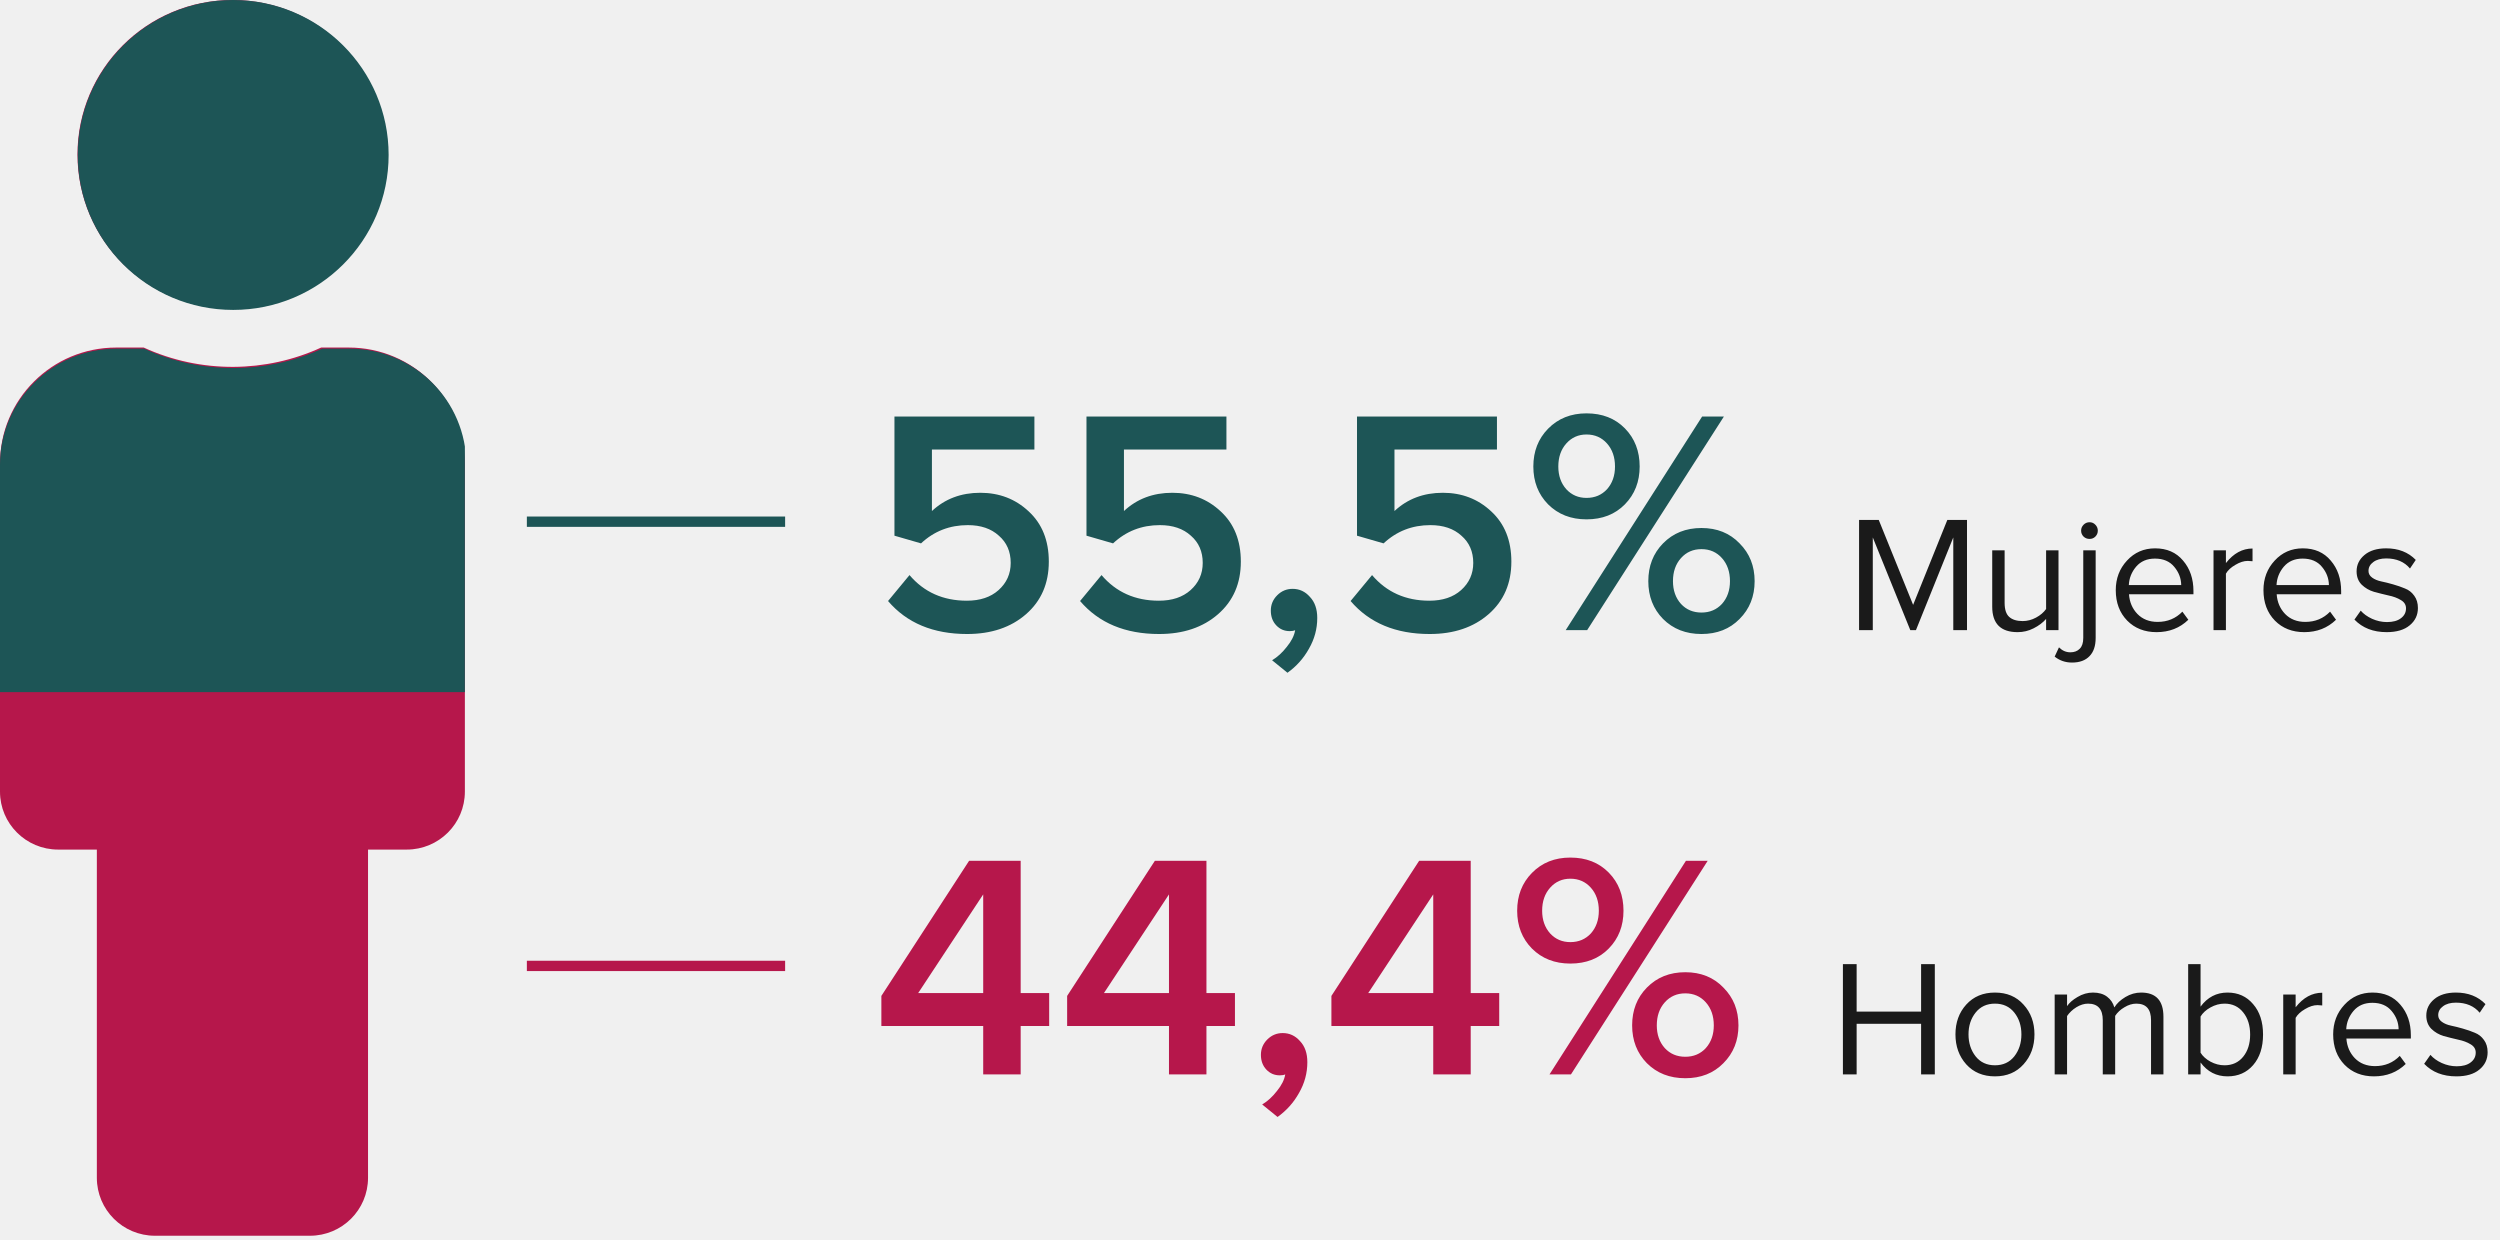
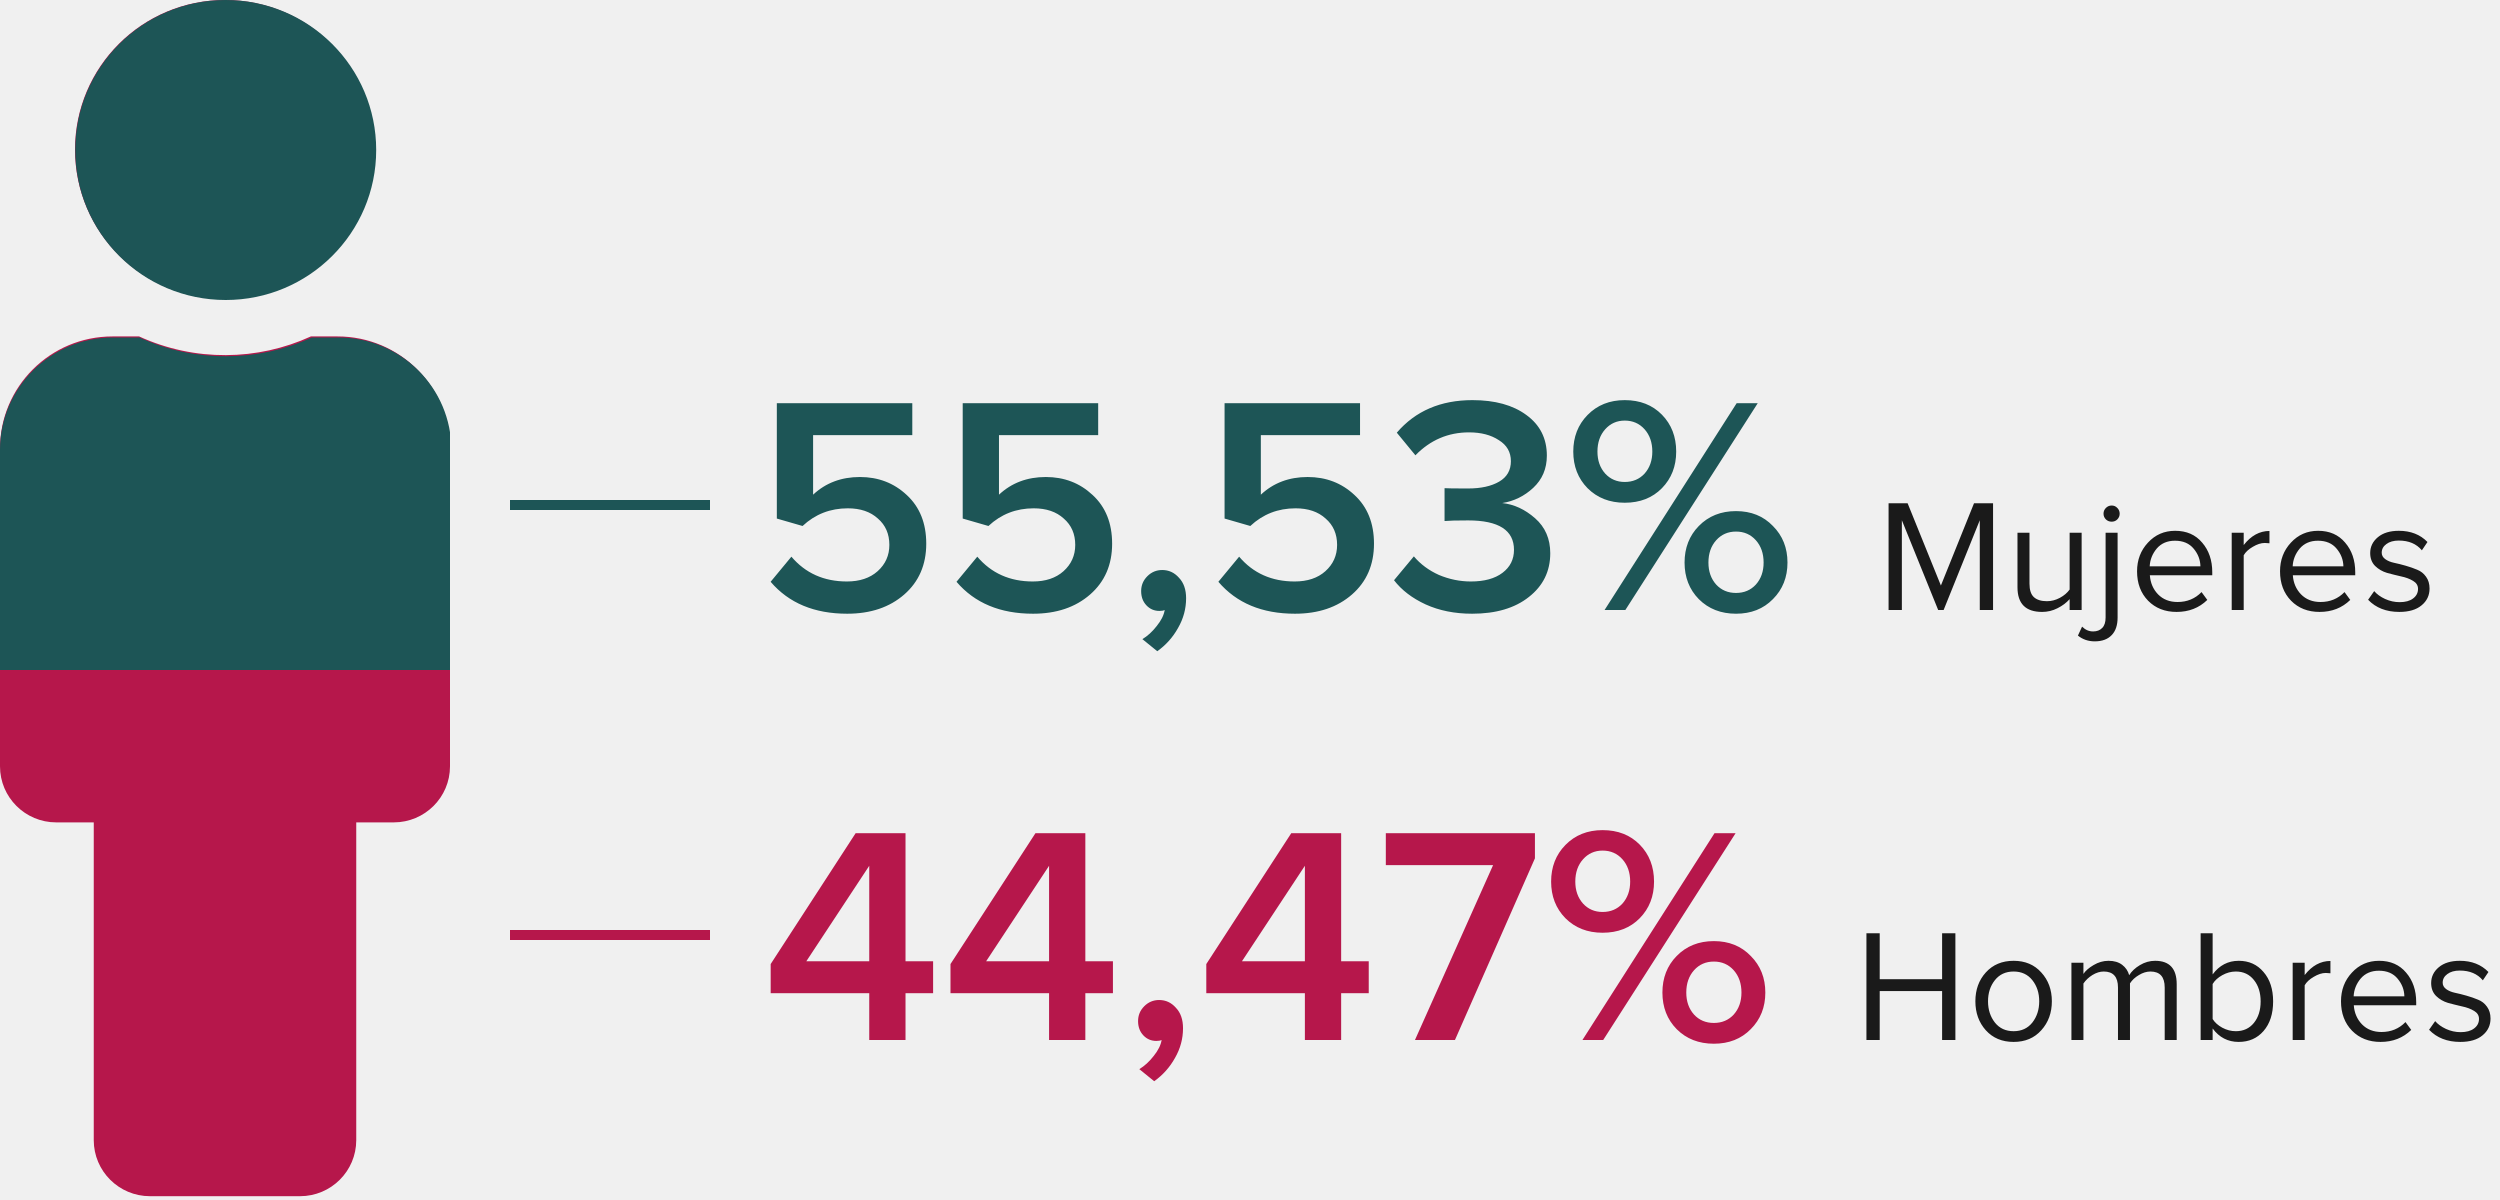
- <svg xmlns="http://www.w3.org/2000/svg" width="242" height="120" viewBox="0 0 242 120" fill="none">
-   <path d="M98.801 104H95.174V99.319H85.316V96.405L93.81 83.323H98.801V96.126H101.56V99.319H98.801V104ZM95.174 96.126V86.578L88.881 96.126H95.174ZM116.784 104H113.157V99.319H103.299V96.405L111.793 83.323H116.784V96.126H119.543V99.319H116.784V104ZM113.157 96.126V86.578L106.864 96.126H113.157ZM126.551 102.822C126.551 103.876 126.282 104.868 125.745 105.798C125.228 106.728 124.536 107.503 123.668 108.123L122.18 106.914C122.697 106.604 123.172 106.17 123.606 105.612C124.061 105.054 124.329 104.517 124.412 104C124.288 104.062 124.112 104.093 123.885 104.093C123.368 104.093 122.934 103.907 122.583 103.535C122.232 103.163 122.056 102.688 122.056 102.109C122.056 101.53 122.263 101.034 122.676 100.621C123.089 100.208 123.585 100.001 124.164 100.001C124.825 100.001 125.383 100.259 125.838 100.776C126.313 101.272 126.551 101.954 126.551 102.822ZM142.365 104H138.738V99.319H128.88V96.405L137.374 83.323H142.365V96.126H145.124V99.319H142.365V104ZM138.738 96.126V86.578L132.445 96.126H138.738ZM152.008 93.274C150.499 93.274 149.259 92.788 148.288 91.817C147.337 90.846 146.862 89.626 146.862 88.159C146.862 86.692 147.337 85.472 148.288 84.501C149.259 83.509 150.499 83.013 152.008 83.013C153.537 83.013 154.777 83.499 155.728 84.47C156.679 85.441 157.154 86.671 157.154 88.159C157.154 89.626 156.679 90.846 155.728 91.817C154.777 92.788 153.537 93.274 152.008 93.274ZM152.07 104H149.993L163.199 83.323H165.307L152.07 104ZM166.826 102.915C165.875 103.886 164.646 104.372 163.137 104.372C161.628 104.372 160.388 103.886 159.417 102.915C158.466 101.944 157.991 100.724 157.991 99.257C157.991 97.79 158.466 96.57 159.417 95.599C160.388 94.607 161.628 94.111 163.137 94.111C164.646 94.111 165.875 94.607 166.826 95.599C167.797 96.57 168.283 97.79 168.283 99.257C168.283 100.724 167.797 101.944 166.826 102.915ZM152.008 91.197C152.814 91.197 153.475 90.918 153.992 90.36C154.509 89.781 154.767 89.048 154.767 88.159C154.767 87.25 154.509 86.506 153.992 85.927C153.475 85.348 152.814 85.059 152.008 85.059C151.223 85.059 150.572 85.348 150.055 85.927C149.538 86.506 149.28 87.25 149.28 88.159C149.28 89.048 149.538 89.781 150.055 90.36C150.572 90.918 151.223 91.197 152.008 91.197ZM161.153 101.458C161.67 102.016 162.331 102.295 163.137 102.295C163.943 102.295 164.604 102.016 165.121 101.458C165.638 100.879 165.896 100.146 165.896 99.257C165.896 98.348 165.638 97.604 165.121 97.025C164.604 96.446 163.943 96.157 163.137 96.157C162.331 96.157 161.67 96.446 161.153 97.025C160.636 97.604 160.378 98.348 160.378 99.257C160.378 100.146 160.636 100.879 161.153 101.458Z" fill="#B6174B" />
-   <path d="M187.29 104H185.962V99.104H179.722V104H178.394V93.328H179.722V97.92H185.962V93.328H187.29V104ZM195.88 103.024C195.187 103.803 194.264 104.192 193.112 104.192C191.96 104.192 191.032 103.803 190.328 103.024C189.635 102.245 189.288 101.28 189.288 100.128C189.288 98.976 189.635 98.016 190.328 97.248C191.032 96.469 191.96 96.08 193.112 96.08C194.264 96.08 195.187 96.469 195.88 97.248C196.584 98.016 196.936 98.976 196.936 100.128C196.936 101.28 196.584 102.245 195.88 103.024ZM191.24 102.256C191.699 102.832 192.323 103.12 193.112 103.12C193.901 103.12 194.525 102.832 194.984 102.256C195.443 101.669 195.672 100.96 195.672 100.128C195.672 99.296 195.443 98.592 194.984 98.016C194.525 97.44 193.901 97.152 193.112 97.152C192.323 97.152 191.699 97.44 191.24 98.016C190.781 98.592 190.552 99.296 190.552 100.128C190.552 100.96 190.781 101.669 191.24 102.256ZM209.42 104H208.22V98.752C208.22 97.685 207.746 97.152 206.796 97.152C206.412 97.152 206.028 97.269 205.644 97.504C205.26 97.728 204.962 98.005 204.748 98.336V104H203.548V98.752C203.548 97.685 203.074 97.152 202.124 97.152C201.751 97.152 201.372 97.269 200.988 97.504C200.615 97.739 200.316 98.021 200.092 98.352V104H198.892V96.272H200.092V97.392C200.295 97.083 200.631 96.789 201.1 96.512C201.58 96.224 202.082 96.08 202.604 96.08C203.159 96.08 203.612 96.213 203.964 96.48C204.316 96.747 204.551 97.093 204.668 97.52C204.903 97.136 205.26 96.8 205.74 96.512C206.22 96.224 206.727 96.08 207.26 96.08C208.7 96.08 209.42 96.859 209.42 98.416V104ZM213.014 101.904C213.228 102.245 213.548 102.533 213.974 102.768C214.412 103.003 214.865 103.12 215.334 103.12C216.092 103.12 216.694 102.843 217.142 102.288C217.59 101.733 217.814 101.019 217.814 100.144C217.814 99.269 217.59 98.555 217.142 98C216.694 97.435 216.092 97.152 215.334 97.152C214.865 97.152 214.412 97.275 213.974 97.52C213.548 97.755 213.228 98.048 213.014 98.4V101.904ZM213.014 104H211.814V93.328H213.014V97.44C213.686 96.533 214.556 96.08 215.622 96.08C216.646 96.08 217.473 96.453 218.102 97.2C218.742 97.936 219.062 98.917 219.062 100.144C219.062 101.381 218.742 102.368 218.102 103.104C217.473 103.829 216.646 104.192 215.622 104.192C214.545 104.192 213.676 103.744 213.014 102.848V104ZM222.217 104H221.017V96.272H222.217V97.504C222.953 96.565 223.812 96.096 224.793 96.096V97.328C224.601 97.307 224.447 97.296 224.329 97.296C223.956 97.296 223.556 97.424 223.129 97.68C222.703 97.925 222.399 98.208 222.217 98.528V104ZM229.803 104.192C228.64 104.192 227.691 103.819 226.955 103.072C226.219 102.315 225.851 101.333 225.851 100.128C225.851 98.997 226.213 98.043 226.939 97.264C227.664 96.475 228.571 96.08 229.659 96.08C230.8 96.08 231.701 96.475 232.363 97.264C233.035 98.043 233.371 99.029 233.371 100.224V100.528H227.131C227.184 101.285 227.456 101.92 227.947 102.432C228.448 102.944 229.099 103.2 229.899 103.2C230.859 103.2 231.659 102.869 232.299 102.208L232.875 102.992C232.053 103.792 231.029 104.192 229.803 104.192ZM232.187 99.632C232.176 98.981 231.952 98.395 231.515 97.872C231.077 97.339 230.453 97.072 229.643 97.072C228.875 97.072 228.267 97.333 227.819 97.856C227.381 98.379 227.147 98.971 227.115 99.632H232.187ZM237.778 104.192C236.477 104.192 235.437 103.787 234.658 102.976L235.266 102.112C235.533 102.421 235.896 102.683 236.354 102.896C236.824 103.109 237.309 103.216 237.81 103.216C238.386 103.216 238.834 103.093 239.154 102.848C239.485 102.603 239.65 102.283 239.65 101.888C239.65 101.547 239.485 101.28 239.154 101.088C238.824 100.885 238.424 100.736 237.954 100.64C237.485 100.533 237.016 100.416 236.546 100.288C236.088 100.149 235.693 99.92 235.362 99.6C235.032 99.269 234.866 98.837 234.866 98.304C234.866 97.675 235.122 97.147 235.634 96.72C236.146 96.293 236.845 96.08 237.73 96.08C238.914 96.08 239.869 96.453 240.594 97.2L240.034 98.032C239.49 97.381 238.722 97.056 237.73 97.056C237.208 97.056 236.792 97.173 236.482 97.408C236.173 97.632 236.018 97.92 236.018 98.272C236.018 98.528 236.136 98.741 236.37 98.912C236.605 99.083 236.898 99.205 237.25 99.28C237.613 99.355 237.997 99.451 238.402 99.568C238.818 99.685 239.202 99.819 239.554 99.968C239.917 100.107 240.216 100.341 240.45 100.672C240.685 100.992 240.802 101.387 240.802 101.856C240.802 102.539 240.536 103.099 240.002 103.536C239.48 103.973 238.738 104.192 237.778 104.192Z" fill="#1A1A1A" />
-   <path d="M93.62 61.372C90.334 61.372 87.782 60.308 85.963 58.179L88.04 55.668C89.446 57.321 91.295 58.148 93.589 58.148C94.871 58.148 95.894 57.807 96.658 57.125C97.444 56.422 97.836 55.544 97.836 54.49C97.836 53.395 97.454 52.516 96.689 51.855C95.945 51.173 94.943 50.832 93.682 50.832C91.926 50.832 90.417 51.421 89.156 52.599L86.583 51.855V40.323H100.13V43.516H90.21V49.468C91.471 48.29 93.031 47.701 94.891 47.701C96.731 47.701 98.291 48.3 99.572 49.499C100.874 50.698 101.525 52.32 101.525 54.366C101.525 56.474 100.792 58.169 99.324 59.45C97.857 60.731 95.956 61.372 93.62 61.372ZM112.208 61.372C108.922 61.372 106.37 60.308 104.551 58.179L106.628 55.668C108.034 57.321 109.883 58.148 112.177 58.148C113.459 58.148 114.482 57.807 115.246 57.125C116.032 56.422 116.424 55.544 116.424 54.49C116.424 53.395 116.042 52.516 115.277 51.855C114.533 51.173 113.531 50.832 112.27 50.832C110.514 50.832 109.005 51.421 107.744 52.599L105.171 51.855V40.323H118.718V43.516H108.798V49.468C110.059 48.29 111.619 47.701 113.479 47.701C115.319 47.701 116.879 48.3 118.16 49.499C119.462 50.698 120.113 52.32 120.113 54.366C120.113 56.474 119.38 58.169 117.912 59.45C116.445 60.731 114.544 61.372 112.208 61.372ZM127.51 59.822C127.51 60.876 127.241 61.868 126.704 62.798C126.187 63.728 125.495 64.503 124.627 65.123L123.139 63.914C123.656 63.604 124.131 63.17 124.565 62.612C125.02 62.054 125.288 61.517 125.371 61C125.247 61.062 125.071 61.093 124.844 61.093C124.327 61.093 123.893 60.907 123.542 60.535C123.191 60.163 123.015 59.688 123.015 59.109C123.015 58.53 123.222 58.034 123.635 57.621C124.048 57.208 124.544 57.001 125.123 57.001C125.784 57.001 126.342 57.259 126.797 57.776C127.272 58.272 127.51 58.954 127.51 59.822ZM138.395 61.372C135.109 61.372 132.556 60.308 130.738 58.179L132.815 55.668C134.22 57.321 136.07 58.148 138.364 58.148C139.645 58.148 140.668 57.807 141.433 57.125C142.218 56.422 142.611 55.544 142.611 54.49C142.611 53.395 142.228 52.516 141.464 51.855C140.72 51.173 139.717 50.832 138.457 50.832C136.7 50.832 135.191 51.421 133.931 52.599L131.358 51.855V40.323H144.905V43.516H134.985V49.468C136.245 48.29 137.806 47.701 139.666 47.701C141.505 47.701 143.065 48.3 144.347 49.499C145.649 50.698 146.3 52.32 146.3 54.366C146.3 56.474 145.566 58.169 144.099 59.45C142.631 60.731 140.73 61.372 138.395 61.372ZM153.573 50.274C152.064 50.274 150.824 49.788 149.853 48.817C148.902 47.846 148.427 46.626 148.427 45.159C148.427 43.692 148.902 42.472 149.853 41.501C150.824 40.509 152.064 40.013 153.573 40.013C155.102 40.013 156.342 40.499 157.293 41.47C158.243 42.441 158.719 43.671 158.719 45.159C158.719 46.626 158.243 47.846 157.293 48.817C156.342 49.788 155.102 50.274 153.573 50.274ZM153.635 61H151.558L164.764 40.323H166.872L153.635 61ZM168.391 59.915C167.44 60.886 166.21 61.372 164.702 61.372C163.193 61.372 161.953 60.886 160.982 59.915C160.031 58.944 159.556 57.724 159.556 56.257C159.556 54.79 160.031 53.57 160.982 52.599C161.953 51.607 163.193 51.111 164.702 51.111C166.21 51.111 167.44 51.607 168.391 52.599C169.362 53.57 169.848 54.79 169.848 56.257C169.848 57.724 169.362 58.944 168.391 59.915ZM153.573 48.197C154.379 48.197 155.04 47.918 155.557 47.36C156.073 46.781 156.332 46.048 156.332 45.159C156.332 44.25 156.073 43.506 155.557 42.927C155.04 42.348 154.379 42.059 153.573 42.059C152.787 42.059 152.136 42.348 151.62 42.927C151.103 43.506 150.845 44.25 150.845 45.159C150.845 46.048 151.103 46.781 151.62 47.36C152.136 47.918 152.787 48.197 153.573 48.197ZM162.718 58.458C163.234 59.016 163.896 59.295 164.702 59.295C165.508 59.295 166.169 59.016 166.686 58.458C167.202 57.879 167.461 57.146 167.461 56.257C167.461 55.348 167.202 54.604 166.686 54.025C166.169 53.446 165.508 53.157 164.702 53.157C163.896 53.157 163.234 53.446 162.718 54.025C162.201 54.604 161.943 55.348 161.943 56.257C161.943 57.146 162.201 57.879 162.718 58.458Z" fill="#1D5556" />
-   <path d="M190.406 61H189.078V52.024L185.462 61H184.918L181.286 52.024V61H179.958V50.328H181.862L185.19 58.552L188.502 50.328H190.406V61ZM199.263 61H198.063V59.912C197.743 60.275 197.338 60.579 196.847 60.824C196.367 61.069 195.855 61.192 195.311 61.192C193.669 61.192 192.847 60.371 192.847 58.728V53.272H194.047V58.36C194.047 59 194.197 59.453 194.495 59.72C194.794 59.987 195.226 60.12 195.791 60.12C196.239 60.12 196.671 60.008 197.087 59.784C197.503 59.56 197.829 59.283 198.063 58.952V53.272H199.263V61ZM202.828 51.944C202.679 52.093 202.492 52.168 202.268 52.168C202.044 52.168 201.852 52.093 201.692 51.944C201.532 51.784 201.452 51.592 201.452 51.368C201.452 51.144 201.532 50.952 201.692 50.792C201.852 50.632 202.044 50.552 202.268 50.552C202.492 50.552 202.679 50.632 202.828 50.792C202.988 50.952 203.068 51.144 203.068 51.368C203.068 51.592 202.988 51.784 202.828 51.944ZM200.572 64.136C199.932 64.136 199.372 63.944 198.892 63.56L199.308 62.664C199.628 62.984 199.996 63.144 200.412 63.144C200.796 63.144 201.1 63.027 201.324 62.792C201.548 62.568 201.66 62.221 201.66 61.752V53.272H202.86V61.752C202.86 62.52 202.663 63.107 202.268 63.512C201.873 63.928 201.308 64.136 200.572 64.136ZM208.758 61.192C207.595 61.192 206.646 60.819 205.91 60.072C205.174 59.315 204.806 58.333 204.806 57.128C204.806 55.997 205.168 55.043 205.894 54.264C206.619 53.475 207.526 53.08 208.614 53.08C209.755 53.08 210.656 53.475 211.318 54.264C211.99 55.043 212.326 56.029 212.326 57.224V57.528H206.086C206.139 58.285 206.411 58.92 206.902 59.432C207.403 59.944 208.054 60.2 208.854 60.2C209.814 60.2 210.614 59.869 211.254 59.208L211.83 59.992C211.008 60.792 209.984 61.192 208.758 61.192ZM211.142 56.632C211.131 55.981 210.907 55.395 210.47 54.872C210.032 54.339 209.408 54.072 208.598 54.072C207.83 54.072 207.222 54.333 206.774 54.856C206.336 55.379 206.102 55.971 206.07 56.632H211.142ZM215.469 61H214.269V53.272H215.469V54.504C216.205 53.565 217.064 53.096 218.045 53.096V54.328C217.853 54.307 217.699 54.296 217.581 54.296C217.208 54.296 216.808 54.424 216.381 54.68C215.955 54.925 215.651 55.208 215.469 55.528V61ZM223.055 61.192C221.892 61.192 220.943 60.819 220.207 60.072C219.471 59.315 219.103 58.333 219.103 57.128C219.103 55.997 219.465 55.043 220.191 54.264C220.916 53.475 221.823 53.08 222.911 53.08C224.052 53.08 224.953 53.475 225.615 54.264C226.287 55.043 226.623 56.029 226.623 57.224V57.528H220.383C220.436 58.285 220.708 58.92 221.199 59.432C221.7 59.944 222.351 60.2 223.151 60.2C224.111 60.2 224.911 59.869 225.551 59.208L226.127 59.992C225.305 60.792 224.281 61.192 223.055 61.192ZM225.439 56.632C225.428 55.981 225.204 55.395 224.767 54.872C224.329 54.339 223.705 54.072 222.895 54.072C222.127 54.072 221.519 54.333 221.071 54.856C220.633 55.379 220.399 55.971 220.367 56.632H225.439ZM231.03 61.192C229.729 61.192 228.689 60.787 227.91 59.976L228.518 59.112C228.785 59.421 229.148 59.683 229.606 59.896C230.076 60.109 230.561 60.216 231.062 60.216C231.638 60.216 232.086 60.093 232.406 59.848C232.737 59.603 232.902 59.283 232.902 58.888C232.902 58.547 232.737 58.28 232.406 58.088C232.076 57.885 231.676 57.736 231.206 57.64C230.737 57.533 230.268 57.416 229.798 57.288C229.34 57.149 228.945 56.92 228.614 56.6C228.284 56.269 228.118 55.837 228.118 55.304C228.118 54.675 228.374 54.147 228.886 53.72C229.398 53.293 230.097 53.08 230.982 53.08C232.166 53.08 233.121 53.453 233.846 54.2L233.286 55.032C232.742 54.381 231.974 54.056 230.982 54.056C230.46 54.056 230.044 54.173 229.734 54.408C229.425 54.632 229.27 54.92 229.27 55.272C229.27 55.528 229.388 55.741 229.622 55.912C229.857 56.083 230.15 56.205 230.502 56.28C230.865 56.355 231.249 56.451 231.654 56.568C232.07 56.685 232.454 56.819 232.806 56.968C233.169 57.107 233.468 57.341 233.702 57.672C233.937 57.992 234.054 58.387 234.054 58.856C234.054 59.539 233.788 60.099 233.254 60.536C232.732 60.973 231.99 61.192 231.03 61.192Z" fill="#1A1A1A" />
+ <svg xmlns="http://www.w3.org/2000/svg" width="250" height="120" viewBox="0 0 250 120" fill="none">
+   <path d="M90.552 104H86.925V99.319H77.067V96.405L85.561 83.323H90.552V96.126H93.311V99.319H90.552V104ZM86.925 96.126V86.578L80.632 96.126H86.925ZM108.534 104H104.907V99.319H95.049V96.405L103.543 83.323H108.534V96.126H111.293V99.319H108.534V104ZM104.907 96.126V86.578L98.614 96.126H104.907ZM118.302 102.822C118.302 103.876 118.033 104.868 117.496 105.798C116.979 106.728 116.287 107.503 115.419 108.123L113.931 106.914C114.447 106.604 114.923 106.17 115.357 105.612C115.811 105.054 116.08 104.517 116.163 104C116.039 104.062 115.863 104.093 115.636 104.093C115.119 104.093 114.685 103.907 114.334 103.535C113.982 103.163 113.807 102.688 113.807 102.109C113.807 101.53 114.013 101.034 114.427 100.621C114.84 100.208 115.336 100.001 115.915 100.001C116.576 100.001 117.134 100.259 117.589 100.776C118.064 101.272 118.302 101.954 118.302 102.822ZM134.115 104H130.488V99.319H120.63V96.405L129.124 83.323H134.115V96.126H136.874V99.319H134.115V104ZM130.488 96.126V86.578L124.195 96.126H130.488ZM145.495 104H141.496L149.308 86.516H138.582V83.323H153.493V85.834L145.495 104ZM160.258 93.274C158.749 93.274 157.509 92.788 156.538 91.817C155.587 90.846 155.112 89.626 155.112 88.159C155.112 86.692 155.587 85.472 156.538 84.501C157.509 83.509 158.749 83.013 160.258 83.013C161.787 83.013 163.027 83.499 163.978 84.47C164.928 85.441 165.404 86.671 165.404 88.159C165.404 89.626 164.928 90.846 163.978 91.817C163.027 92.788 161.787 93.274 160.258 93.274ZM160.32 104H158.243L171.449 83.323H173.557L160.32 104ZM175.076 102.915C174.125 103.886 172.895 104.372 171.387 104.372C169.878 104.372 168.638 103.886 167.667 102.915C166.716 101.944 166.241 100.724 166.241 99.257C166.241 97.79 166.716 96.57 167.667 95.599C168.638 94.607 169.878 94.111 171.387 94.111C172.895 94.111 174.125 94.607 175.076 95.599C176.047 96.57 176.533 97.79 176.533 99.257C176.533 100.724 176.047 101.944 175.076 102.915ZM160.258 91.197C161.064 91.197 161.725 90.918 162.242 90.36C162.758 89.781 163.017 89.048 163.017 88.159C163.017 87.25 162.758 86.506 162.242 85.927C161.725 85.348 161.064 85.059 160.258 85.059C159.472 85.059 158.821 85.348 158.305 85.927C157.788 86.506 157.53 87.25 157.53 88.159C157.53 89.048 157.788 89.781 158.305 90.36C158.821 90.918 159.472 91.197 160.258 91.197ZM169.403 101.458C169.919 102.016 170.581 102.295 171.387 102.295C172.193 102.295 172.854 102.016 173.371 101.458C173.887 100.879 174.146 100.146 174.146 99.257C174.146 98.348 173.887 97.604 173.371 97.025C172.854 96.446 172.193 96.157 171.387 96.157C170.581 96.157 169.919 96.446 169.403 97.025C168.886 97.604 168.628 98.348 168.628 99.257C168.628 100.146 168.886 100.879 169.403 101.458Z" fill="#B6174B" />
+   <path d="M195.539 104H194.211V99.104H187.971V104H186.643V93.328H187.971V97.92H194.211V93.328H195.539V104ZM204.13 103.024C203.436 103.803 202.514 104.192 201.362 104.192C200.21 104.192 199.282 103.803 198.578 103.024C197.884 102.245 197.538 101.28 197.538 100.128C197.538 98.976 197.884 98.016 198.578 97.248C199.282 96.469 200.21 96.08 201.362 96.08C202.514 96.08 203.436 96.469 204.13 97.248C204.834 98.016 205.186 98.976 205.186 100.128C205.186 101.28 204.834 102.245 204.13 103.024ZM199.49 102.256C199.948 102.832 200.572 103.12 201.362 103.12C202.151 103.12 202.775 102.832 203.234 102.256C203.692 101.669 203.922 100.96 203.922 100.128C203.922 99.296 203.692 98.592 203.234 98.016C202.775 97.44 202.151 97.152 201.362 97.152C200.572 97.152 199.948 97.44 199.49 98.016C199.031 98.592 198.802 99.296 198.802 100.128C198.802 100.96 199.031 101.669 199.49 102.256ZM217.67 104H216.47V98.752C216.47 97.685 215.995 97.152 215.046 97.152C214.662 97.152 214.278 97.269 213.894 97.504C213.51 97.728 213.211 98.005 212.998 98.336V104H211.798V98.752C211.798 97.685 211.323 97.152 210.374 97.152C210.001 97.152 209.622 97.269 209.238 97.504C208.865 97.739 208.566 98.021 208.342 98.352V104H207.142V96.272H208.342V97.392C208.545 97.083 208.881 96.789 209.35 96.512C209.83 96.224 210.331 96.08 210.854 96.08C211.409 96.08 211.862 96.213 212.214 96.48C212.566 96.747 212.801 97.093 212.918 97.52C213.153 97.136 213.51 96.8 213.99 96.512C214.47 96.224 214.977 96.08 215.51 96.08C216.95 96.08 217.67 96.859 217.67 98.416V104ZM221.264 101.904C221.477 102.245 221.797 102.533 222.224 102.768C222.661 103.003 223.114 103.12 223.584 103.12C224.341 103.12 224.944 102.843 225.392 102.288C225.84 101.733 226.064 101.019 226.064 100.144C226.064 99.269 225.84 98.555 225.392 98C224.944 97.435 224.341 97.152 223.584 97.152C223.114 97.152 222.661 97.275 222.224 97.52C221.797 97.755 221.477 98.048 221.264 98.4V101.904ZM221.264 104H220.064V93.328H221.264V97.44C221.936 96.533 222.805 96.08 223.872 96.08C224.896 96.08 225.722 96.453 226.352 97.2C226.992 97.936 227.312 98.917 227.312 100.144C227.312 101.381 226.992 102.368 226.352 103.104C225.722 103.829 224.896 104.192 223.872 104.192C222.794 104.192 221.925 103.744 221.264 102.848V104ZM230.467 104H229.267V96.272H230.467V97.504C231.203 96.565 232.062 96.096 233.043 96.096V97.328C232.851 97.307 232.696 97.296 232.579 97.296C232.206 97.296 231.806 97.424 231.379 97.68C230.952 97.925 230.648 98.208 230.467 98.528V104ZM238.052 104.192C236.889 104.192 235.94 103.819 235.204 103.072C234.468 102.315 234.1 101.333 234.1 100.128C234.1 98.997 234.463 98.043 235.188 97.264C235.913 96.475 236.82 96.08 237.908 96.08C239.049 96.08 239.951 96.475 240.612 97.264C241.284 98.043 241.62 99.029 241.62 100.224V100.528H235.38C235.433 101.285 235.705 101.92 236.196 102.432C236.697 102.944 237.348 103.2 238.148 103.2C239.108 103.2 239.908 102.869 240.548 102.208L241.124 102.992C240.303 103.792 239.279 104.192 238.052 104.192ZM240.436 99.632C240.425 98.981 240.201 98.395 239.764 97.872C239.327 97.339 238.703 97.072 237.892 97.072C237.124 97.072 236.516 97.333 236.068 97.856C235.631 98.379 235.396 98.971 235.364 99.632H240.436ZM246.028 104.192C244.726 104.192 243.686 103.787 242.908 102.976L243.516 102.112C243.782 102.421 244.145 102.683 244.604 102.896C245.073 103.109 245.558 103.216 246.06 103.216C246.636 103.216 247.084 103.093 247.404 102.848C247.734 102.603 247.9 102.283 247.9 101.888C247.9 101.547 247.734 101.28 247.404 101.088C247.073 100.885 246.673 100.736 246.204 100.64C245.734 100.533 245.265 100.416 244.796 100.288C244.337 100.149 243.942 99.92 243.612 99.6C243.281 99.269 243.116 98.837 243.116 98.304C243.116 97.675 243.372 97.147 243.884 96.72C244.396 96.293 245.094 96.08 245.98 96.08C247.164 96.08 248.118 96.453 248.844 97.2L248.284 98.032C247.74 97.381 246.972 97.056 245.98 97.056C245.457 97.056 245.041 97.173 244.732 97.408C244.422 97.632 244.268 97.92 244.268 98.272C244.268 98.528 244.385 98.741 244.62 98.912C244.854 99.083 245.148 99.205 245.5 99.28C245.862 99.355 246.246 99.451 246.652 99.568C247.068 99.685 247.452 99.819 247.804 99.968C248.166 100.107 248.465 100.341 248.7 100.672C248.934 100.992 249.052 101.387 249.052 101.856C249.052 102.539 248.785 103.099 248.252 103.536C247.729 103.973 246.988 104.192 246.028 104.192Z" fill="#1A1A1A" />
+   <path d="M84.72 61.372C81.434 61.372 78.882 60.308 77.063 58.179L79.14 55.668C80.545 57.321 82.395 58.148 84.689 58.148C85.97 58.148 86.993 57.807 87.758 57.125C88.543 56.422 88.936 55.544 88.936 54.49C88.936 53.395 88.554 52.516 87.789 51.855C87.045 51.173 86.043 50.832 84.782 50.832C83.025 50.832 81.517 51.421 80.256 52.599L77.683 51.855V40.323H91.23V43.516H81.31V49.468C82.571 48.29 84.131 47.701 85.991 47.701C87.83 47.701 89.391 48.3 90.672 49.499C91.974 50.698 92.625 52.32 92.625 54.366C92.625 56.474 91.891 58.169 90.424 59.45C88.957 60.731 87.055 61.372 84.72 61.372ZM103.308 61.372C100.022 61.372 97.469 60.308 95.651 58.179L97.728 55.668C99.133 57.321 100.983 58.148 103.277 58.148C104.558 58.148 105.581 57.807 106.346 57.125C107.131 56.422 107.524 55.544 107.524 54.49C107.524 53.395 107.141 52.516 106.377 51.855C105.633 51.173 104.63 50.832 103.37 50.832C101.613 50.832 100.104 51.421 98.844 52.599L96.271 51.855V40.323H109.818V43.516H99.898V49.468C101.158 48.29 102.719 47.701 104.579 47.701C106.418 47.701 107.978 48.3 109.26 49.499C110.562 50.698 111.213 52.32 111.213 54.366C111.213 56.474 110.479 58.169 109.012 59.45C107.544 60.731 105.643 61.372 103.308 61.372ZM118.61 59.822C118.61 60.876 118.341 61.868 117.804 62.798C117.287 63.728 116.595 64.503 115.727 65.123L114.239 63.914C114.755 63.604 115.231 63.17 115.665 62.612C116.119 62.054 116.388 61.517 116.471 61C116.347 61.062 116.171 61.093 115.944 61.093C115.427 61.093 114.993 60.907 114.642 60.535C114.29 60.163 114.115 59.688 114.115 59.109C114.115 58.53 114.321 58.034 114.735 57.621C115.148 57.208 115.644 57.001 116.223 57.001C116.884 57.001 117.442 57.259 117.897 57.776C118.372 58.272 118.61 58.954 118.61 59.822ZM129.494 61.372C126.208 61.372 123.656 60.308 121.837 58.179L123.914 55.668C125.32 57.321 127.169 58.148 129.463 58.148C130.745 58.148 131.768 57.807 132.532 57.125C133.318 56.422 133.71 55.544 133.71 54.49C133.71 53.395 133.328 52.516 132.563 51.855C131.819 51.173 130.817 50.832 129.556 50.832C127.8 50.832 126.291 51.421 125.03 52.599L122.457 51.855V40.323H136.004V43.516H126.084V49.468C127.345 48.29 128.905 47.701 130.765 47.701C132.605 47.701 134.165 48.3 135.446 49.499C136.748 50.698 137.399 52.32 137.399 54.366C137.399 56.474 136.666 58.169 135.198 59.45C133.731 60.731 131.83 61.372 129.494 61.372ZM147.214 61.372C145.478 61.372 143.928 61.062 142.564 60.442C141.221 59.822 140.167 59.016 139.402 58.024L141.386 55.637C142.048 56.422 142.885 57.042 143.897 57.497C144.931 57.931 145.995 58.148 147.09 58.148C148.434 58.148 149.488 57.859 150.252 57.28C151.017 56.701 151.399 55.937 151.399 54.986C151.399 53.023 149.87 52.041 146.811 52.041C145.654 52.041 144.869 52.062 144.455 52.103V48.817C144.683 48.838 145.468 48.848 146.811 48.848C148.093 48.848 149.126 48.621 149.911 48.166C150.697 47.711 151.089 47.029 151.089 46.12C151.089 45.211 150.686 44.508 149.88 44.012C149.095 43.495 148.103 43.237 146.904 43.237C144.817 43.237 143.029 44.002 141.541 45.531L139.681 43.268C141.541 41.098 144.063 40.013 147.245 40.013C149.498 40.013 151.296 40.509 152.639 41.501C154.003 42.493 154.685 43.847 154.685 45.562C154.685 46.864 154.231 47.939 153.321 48.786C152.433 49.613 151.399 50.119 150.221 50.305C151.399 50.429 152.495 50.935 153.507 51.824C154.52 52.713 155.026 53.88 155.026 55.327C155.026 57.125 154.313 58.582 152.887 59.698C151.482 60.814 149.591 61.372 147.214 61.372ZM162.473 50.274C160.964 50.274 159.724 49.788 158.753 48.817C157.802 47.846 157.327 46.626 157.327 45.159C157.327 43.692 157.802 42.472 158.753 41.501C159.724 40.509 160.964 40.013 162.473 40.013C164.002 40.013 165.242 40.499 166.193 41.47C167.144 42.441 167.619 43.671 167.619 45.159C167.619 46.626 167.144 47.846 166.193 48.817C165.242 49.788 164.002 50.274 162.473 50.274ZM162.535 61H160.458L173.664 40.323H175.772L162.535 61ZM177.291 59.915C176.34 60.886 175.111 61.372 173.602 61.372C172.093 61.372 170.853 60.886 169.882 59.915C168.931 58.944 168.456 57.724 168.456 56.257C168.456 54.79 168.931 53.57 169.882 52.599C170.853 51.607 172.093 51.111 173.602 51.111C175.111 51.111 176.34 51.607 177.291 52.599C178.262 53.57 178.748 54.79 178.748 56.257C178.748 57.724 178.262 58.944 177.291 59.915ZM162.473 48.197C163.279 48.197 163.94 47.918 164.457 47.36C164.974 46.781 165.232 46.048 165.232 45.159C165.232 44.25 164.974 43.506 164.457 42.927C163.94 42.348 163.279 42.059 162.473 42.059C161.688 42.059 161.037 42.348 160.52 42.927C160.003 43.506 159.745 44.25 159.745 45.159C159.745 46.048 160.003 46.781 160.52 47.36C161.037 47.918 161.688 48.197 162.473 48.197ZM171.618 58.458C172.135 59.016 172.796 59.295 173.602 59.295C174.408 59.295 175.069 59.016 175.586 58.458C176.103 57.879 176.361 57.146 176.361 56.257C176.361 55.348 176.103 54.604 175.586 54.025C175.069 53.446 174.408 53.157 173.602 53.157C172.796 53.157 172.135 53.446 171.618 54.025C171.101 54.604 170.843 55.348 170.843 56.257C170.843 57.146 171.101 57.879 171.618 58.458Z" fill="#1D5556" />
+   <path d="M199.306 61H197.978V52.024L194.362 61H193.818L190.186 52.024V61H188.858V50.328H190.762L194.09 58.552L197.402 50.328H199.306V61ZM208.164 61H206.964V59.912C206.644 60.275 206.239 60.579 205.748 60.824C205.268 61.069 204.756 61.192 204.212 61.192C202.569 61.192 201.748 60.371 201.748 58.728V53.272H202.948V58.36C202.948 59 203.097 59.453 203.396 59.72C203.695 59.987 204.127 60.12 204.692 60.12C205.14 60.12 205.572 60.008 205.988 59.784C206.404 59.56 206.729 59.283 206.964 58.952V53.272H208.164V61ZM211.728 51.944C211.579 52.093 211.392 52.168 211.168 52.168C210.944 52.168 210.752 52.093 210.592 51.944C210.432 51.784 210.352 51.592 210.352 51.368C210.352 51.144 210.432 50.952 210.592 50.792C210.752 50.632 210.944 50.552 211.168 50.552C211.392 50.552 211.579 50.632 211.728 50.792C211.888 50.952 211.968 51.144 211.968 51.368C211.968 51.592 211.888 51.784 211.728 51.944ZM209.472 64.136C208.832 64.136 208.272 63.944 207.792 63.56L208.208 62.664C208.528 62.984 208.896 63.144 209.312 63.144C209.696 63.144 210 63.027 210.224 62.792C210.448 62.568 210.56 62.221 210.56 61.752V53.272H211.76V61.752C211.76 62.52 211.563 63.107 211.168 63.512C210.774 63.928 210.208 64.136 209.472 64.136ZM217.658 61.192C216.495 61.192 215.546 60.819 214.81 60.072C214.074 59.315 213.706 58.333 213.706 57.128C213.706 55.997 214.069 55.043 214.794 54.264C215.519 53.475 216.426 53.08 217.514 53.08C218.655 53.08 219.557 53.475 220.218 54.264C220.89 55.043 221.226 56.029 221.226 57.224V57.528H214.986C215.039 58.285 215.311 58.92 215.802 59.432C216.303 59.944 216.954 60.2 217.754 60.2C218.714 60.2 219.514 59.869 220.154 59.208L220.73 59.992C219.909 60.792 218.885 61.192 217.658 61.192ZM220.042 56.632C220.031 55.981 219.807 55.395 219.37 54.872C218.933 54.339 218.309 54.072 217.498 54.072C216.73 54.072 216.122 54.333 215.674 54.856C215.237 55.379 215.002 55.971 214.97 56.632H220.042ZM224.37 61H223.17V53.272H224.37V54.504C225.106 53.565 225.964 53.096 226.946 53.096V54.328C226.754 54.307 226.599 54.296 226.482 54.296C226.108 54.296 225.708 54.424 225.282 54.68C224.855 54.925 224.551 55.208 224.37 55.528V61ZM231.955 61.192C230.792 61.192 229.843 60.819 229.107 60.072C228.371 59.315 228.003 58.333 228.003 57.128C228.003 55.997 228.366 55.043 229.091 54.264C229.816 53.475 230.723 53.08 231.811 53.08C232.952 53.08 233.854 53.475 234.515 54.264C235.187 55.043 235.523 56.029 235.523 57.224V57.528H229.283C229.336 58.285 229.608 58.92 230.099 59.432C230.6 59.944 231.251 60.2 232.051 60.2C233.011 60.2 233.811 59.869 234.451 59.208L235.027 59.992C234.206 60.792 233.182 61.192 231.955 61.192ZM234.339 56.632C234.328 55.981 234.104 55.395 233.667 54.872C233.23 54.339 232.606 54.072 231.795 54.072C231.027 54.072 230.419 54.333 229.971 54.856C229.534 55.379 229.299 55.971 229.267 56.632H234.339ZM239.931 61.192C238.629 61.192 237.589 60.787 236.811 59.976L237.419 59.112C237.685 59.421 238.048 59.683 238.507 59.896C238.976 60.109 239.461 60.216 239.963 60.216C240.539 60.216 240.987 60.093 241.307 59.848C241.637 59.603 241.803 59.283 241.803 58.888C241.803 58.547 241.637 58.28 241.307 58.088C240.976 57.885 240.576 57.736 240.107 57.64C239.637 57.533 239.168 57.416 238.699 57.288C238.24 57.149 237.845 56.92 237.515 56.6C237.184 56.269 237.019 55.837 237.019 55.304C237.019 54.675 237.275 54.147 237.787 53.72C238.299 53.293 238.997 53.08 239.883 53.08C241.067 53.08 242.021 53.453 242.747 54.2L242.187 55.032C241.643 54.381 240.875 54.056 239.883 54.056C239.36 54.056 238.944 54.173 238.635 54.408C238.325 54.632 238.171 54.92 238.171 55.272C238.171 55.528 238.288 55.741 238.523 55.912C238.757 56.083 239.051 56.205 239.403 56.28C239.765 56.355 240.149 56.451 240.555 56.568C240.971 56.685 241.355 56.819 241.707 56.968C242.069 57.107 242.368 57.341 242.603 57.672C242.837 57.992 242.955 58.387 242.955 58.856C242.955 59.539 242.688 60.099 242.155 60.536C241.632 60.973 240.891 61.192 239.931 61.192Z" fill="#1A1A1A" />
  <path d="M22.5 0C30.784 0 37.5 6.695 37.5 14.953C37.5 23.21 30.784 29.905 22.5 29.905C14.216 29.905 7.5 23.21 7.5 14.953C7.5 6.695 14.216 0 22.5 0ZM33.75 33.643H31.087C25.765 36.083 19.465 36.188 13.912 33.643H11.25C5.037 33.643 0 38.664 0 44.858V76.632C0 79.728 2.518 82.239 5.625 82.239H9.375V114.013C9.375 117.11 11.893 119.62 15 119.62H30C33.107 119.62 35.625 117.11 35.625 114.013V82.239H39.375C42.482 82.239 45 79.728 45 76.632V44.858C45 38.664 39.963 33.643 33.75 33.643Z" fill="#B6174B" />
  <g clip-path="url(#clip0_2303_5857)">
    <path d="M22.571 0C30.882 0 37.619 6.716 37.619 15C37.619 23.284 30.882 30 22.571 30C14.261 30 7.524 23.284 7.524 15C7.524 6.716 14.261 0 22.571 0ZM33.857 33.75H31.186C25.846 36.198 19.527 36.303 13.957 33.75H11.286C5.053 33.75 0 38.787 0 45V76.875C0 79.982 2.526 82.5 5.643 82.5H9.405V114.375C9.405 117.482 11.931 120 15.048 120H30.095C33.212 120 35.738 117.482 35.738 114.375V82.5H39.5C42.617 82.5 45.143 79.982 45.143 76.875V45C45.143 38.787 40.09 33.75 33.857 33.75Z" fill="#1D5556" />
  </g>
-   <line x1="51" y1="50.5" x2="76" y2="50.5" stroke="#1D5556" />
-   <line x1="51" y1="93.5" x2="76" y2="93.5" stroke="#B6174B" />
+   <line x1="51" y1="50.5" x2="71" y2="50.5" stroke="#1D5556" />
+   <line x1="51" y1="93.5" x2="71" y2="93.5" stroke="#B6174B" />
  <defs>
    <clipPath id="clip0_2303_5857">
      <rect width="45" height="67" fill="white" />
    </clipPath>
  </defs>
</svg>
